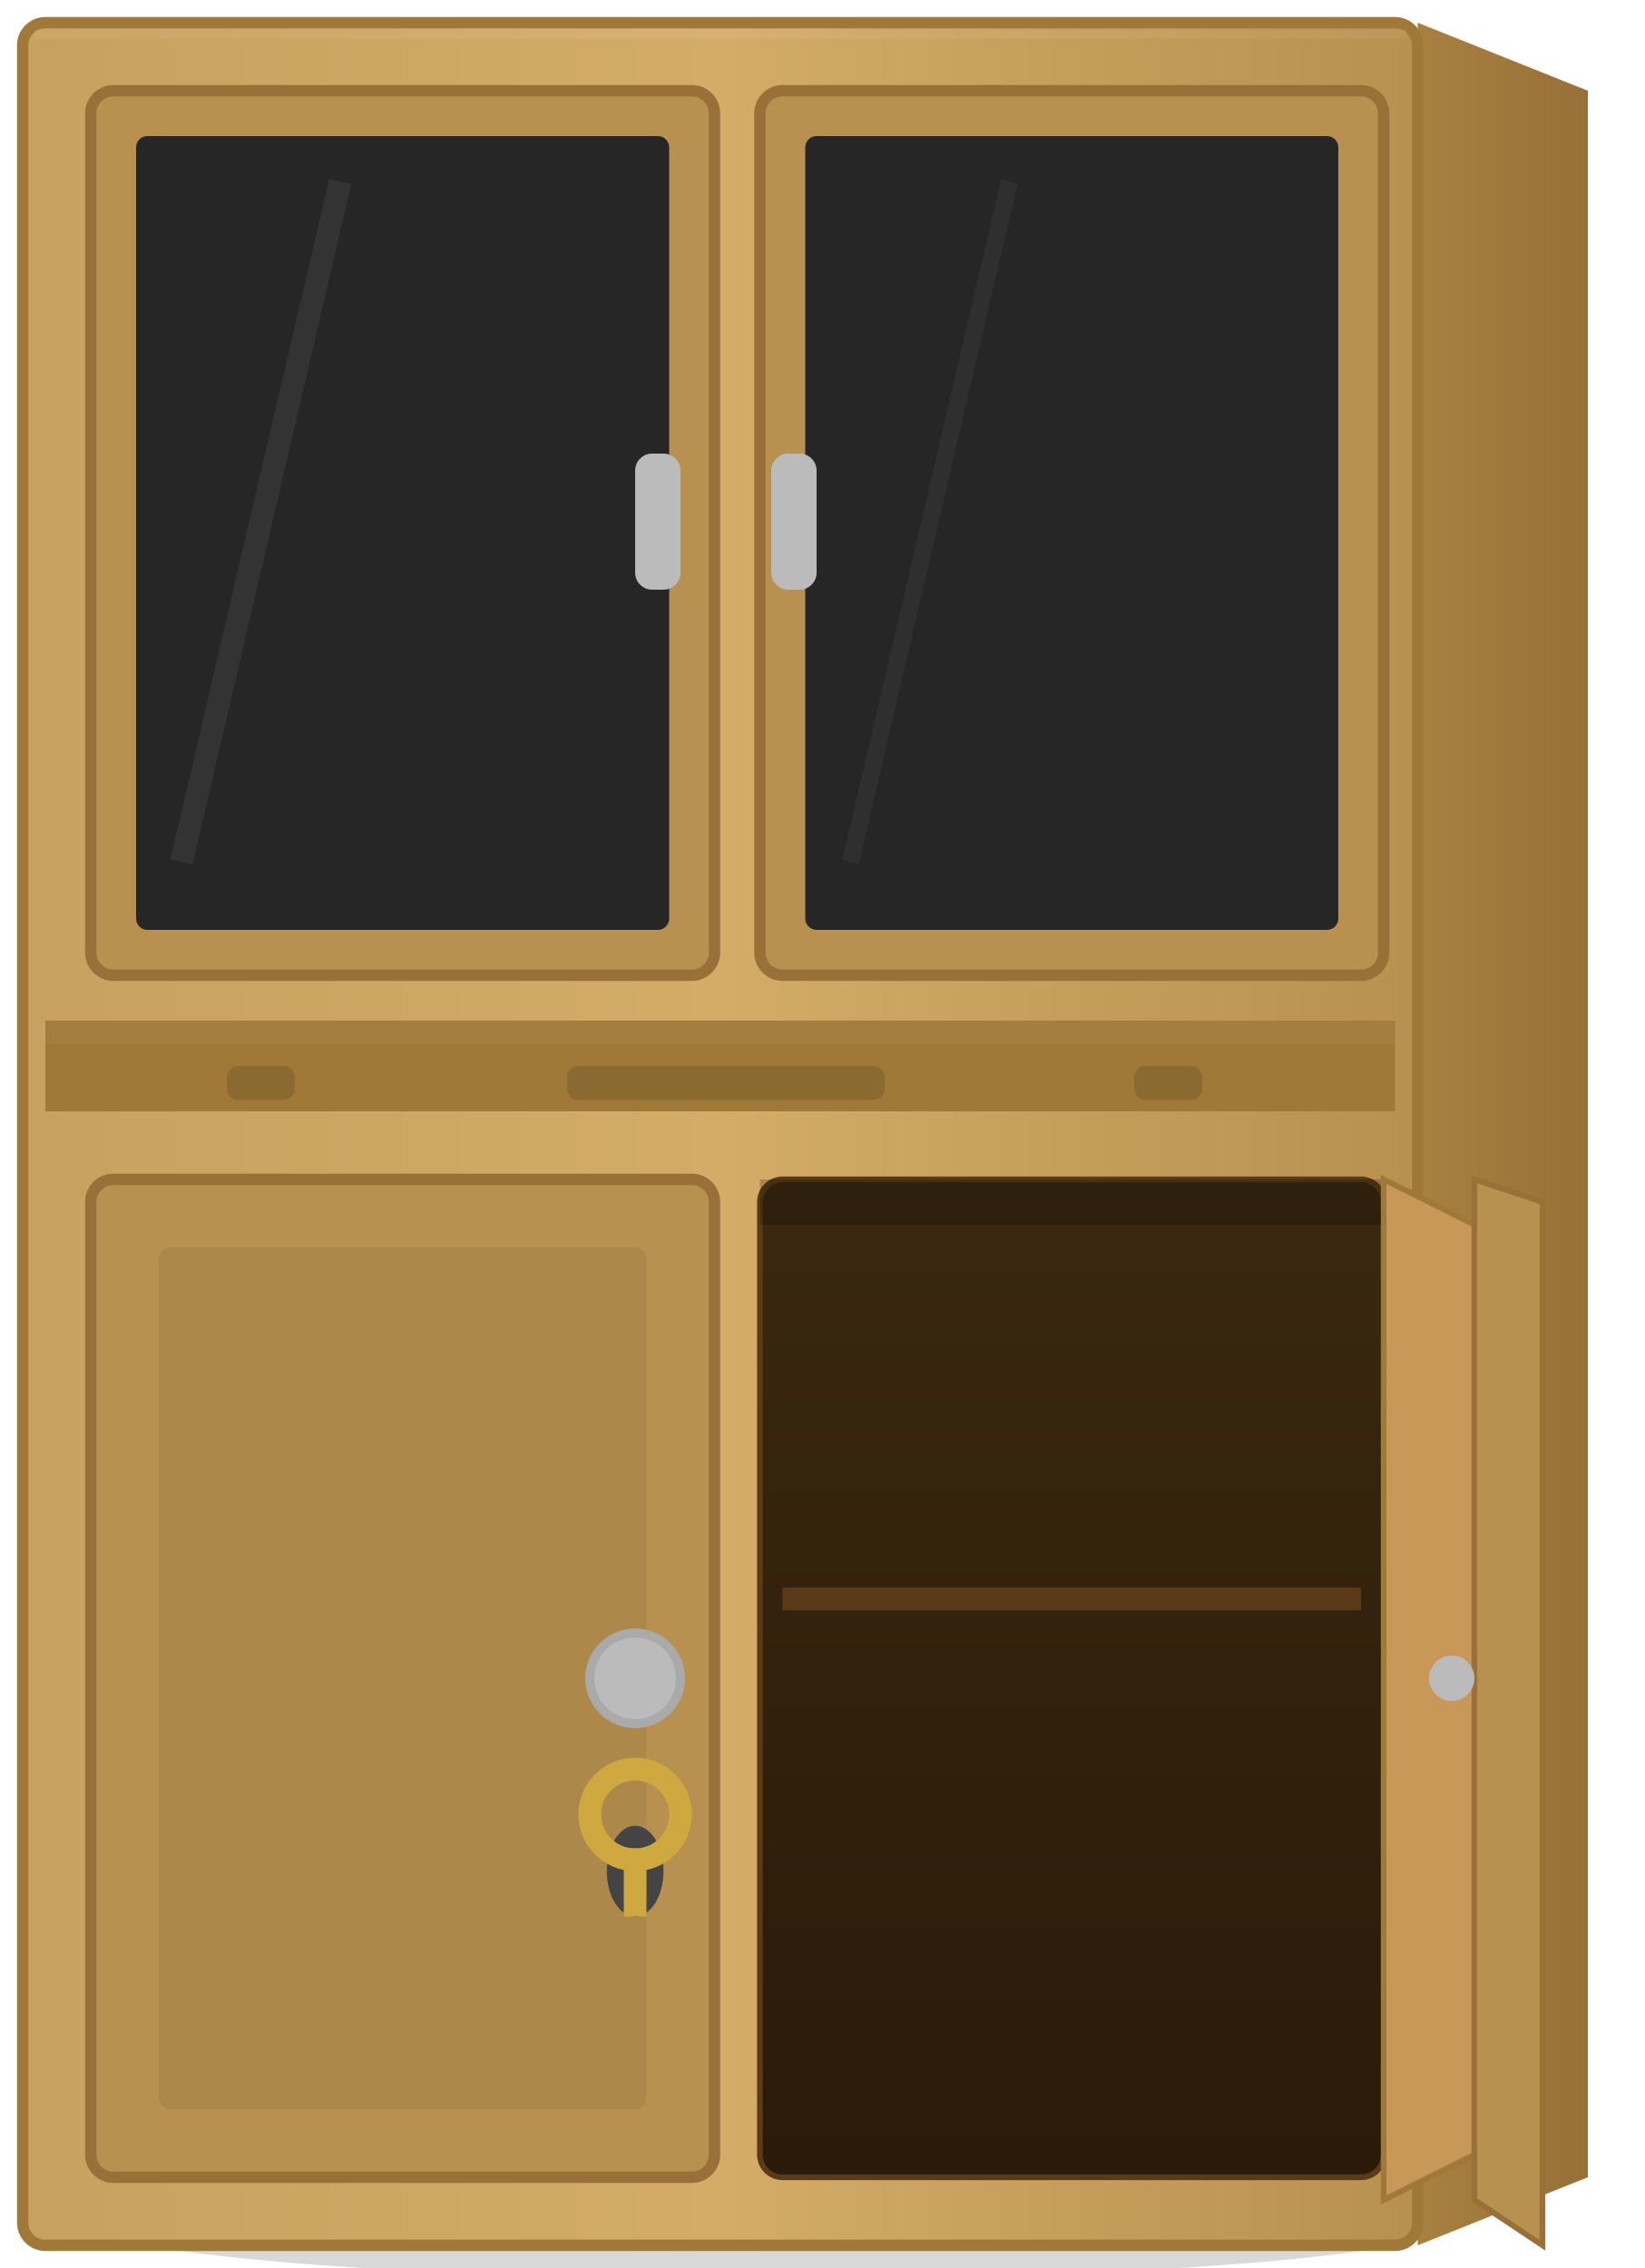
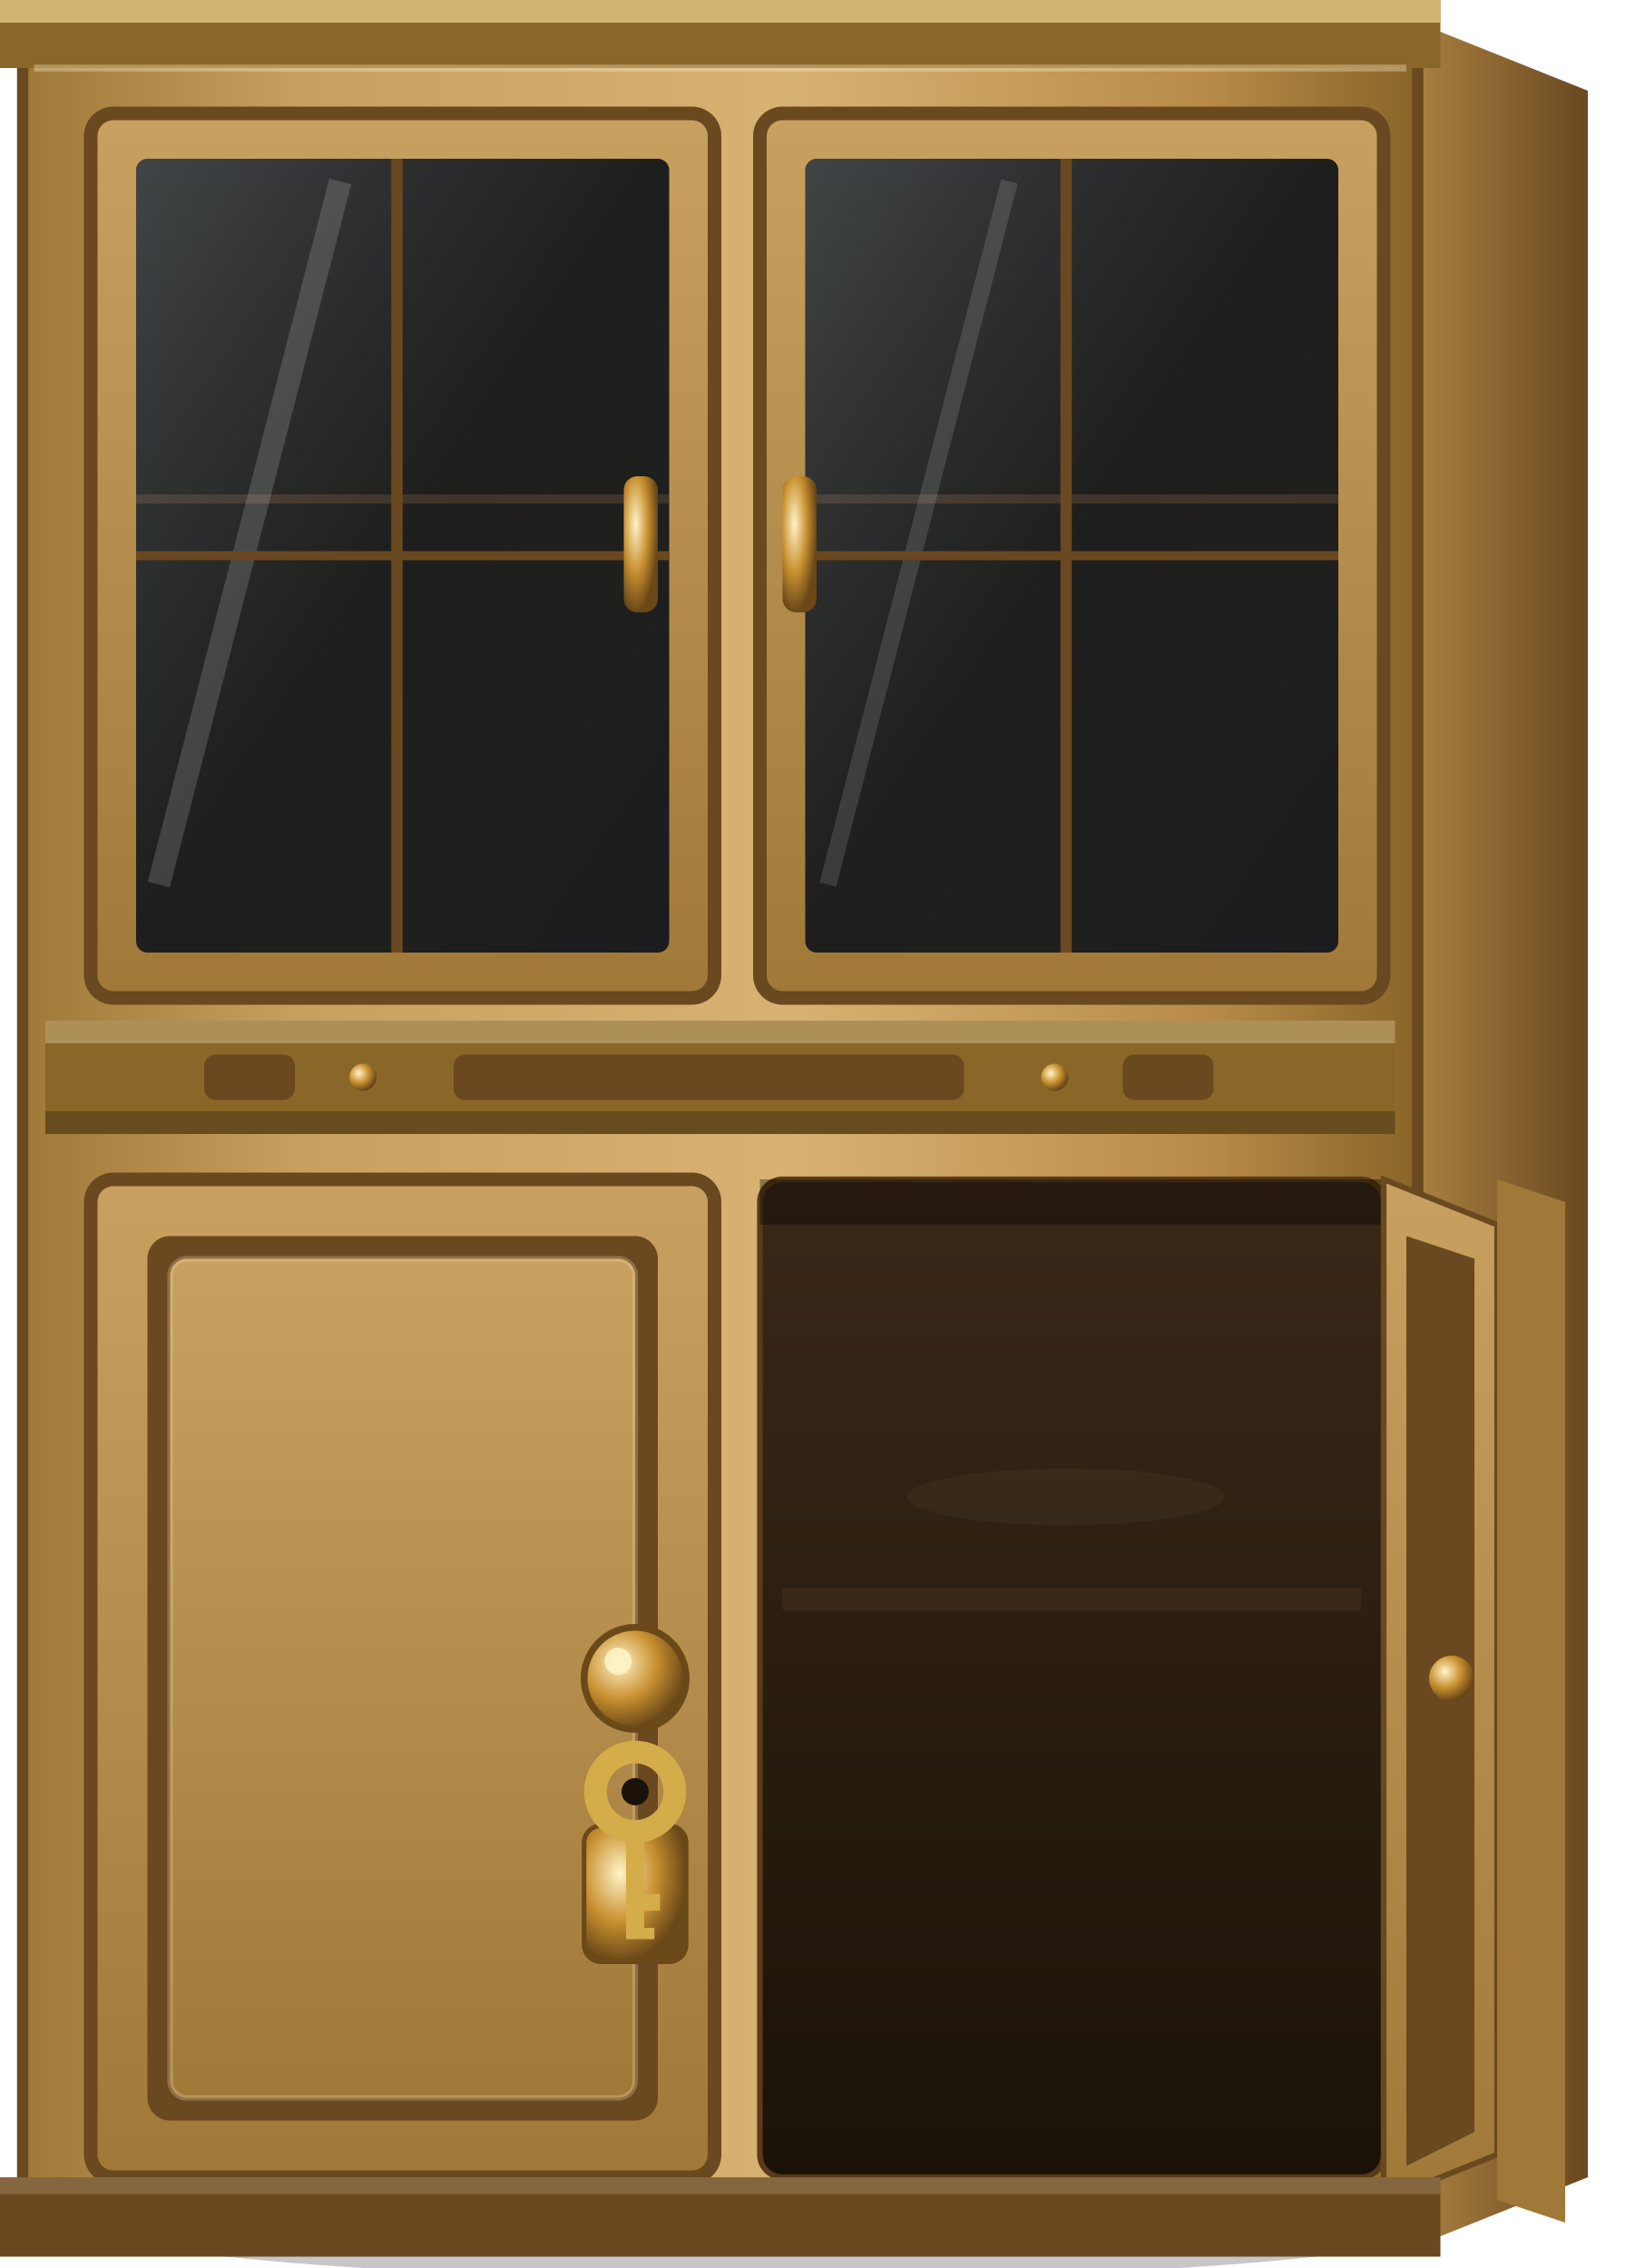
<svg xmlns="http://www.w3.org/2000/svg" width="145" height="200">
  <defs>
-     <linearGradient id="cabf6" x1="0" y1="0" x2="1" y2="0">
+     <linearGradient id="cabf" x1="0" y1="0" x2="1" y2="0">
+       <stop offset="0%" stop-color="#a07a38" />
+       <stop offset="20%" stop-color="#c8a060" />
+       <stop offset="55%" stop-color="#d8b272" />
+       <stop offset="85%" stop-color="#b88c48" />
+       <stop offset="100%" stop-color="#8a6628" />
+     </linearGradient>
+     <linearGradient id="cabs" x1="0" y1="0" x2="1" y2="0">
+       <stop offset="0%" stop-color="#a88040" />
+       <stop offset="100%" stop-color="#6a4820" />
+     </linearGradient>
+     <linearGradient id="cabDoor" x1="0" y1="0" x2="0" y2="1">
      <stop offset="0%" stop-color="#c8a060" />
-       <stop offset="50%" stop-color="#d4ac68" />
-       <stop offset="100%" stop-color="#b89050" />
+       <stop offset="100%" stop-color="#a07838" />
    </linearGradient>
-     <linearGradient id="cabs6" x1="0" y1="0" x2="1" y2="0">
-       <stop offset="0%" stop-color="#a88040" />
-       <stop offset="100%" stop-color="#987038" />
+     <linearGradient id="glassPane" x1="0" y1="0" x2="1" y2="1">
+       <stop offset="0%" stop-color="rgba(200,220,230,0.25)" />
+       <stop offset="50%" stop-color="rgba(140,160,180,0.08)" />
+       <stop offset="100%" stop-color="rgba(60,80,100,0.15)" />
    </linearGradient>
-     <linearGradient id="cabint6" x1="0" y1="0" x2="0" y2="1">
-       <stop offset="0%" stop-color="#3a2810" />
-       <stop offset="100%" stop-color="#2a1a08" />
+     <linearGradient id="cabInterior" x1="0" y1="0" x2="0" y2="1">
+       <stop offset="0%" stop-color="#3a2818" />
+       <stop offset="100%" stop-color="#1a1208" />
    </linearGradient>
+     <radialGradient id="brassKnob" cx="35%" cy="35%" r="65%">
+       <stop offset="0%" stop-color="#fff4c8" />
+       <stop offset="55%" stop-color="#c89030" />
+       <stop offset="100%" stop-color="#6a4818" />
+     </radialGradient>
  </defs>
-   <ellipse cx="68" cy="196" rx="60" ry="5" fill="rgba(0,0,0,0.15)" />
-   <polygon points="125,2 140,8 140,192 125,198" fill="url(#cabs6)" />
-   <rect x="2" y="2" width="123" height="196" rx="2" fill="url(#cabf6)" stroke="#a07838" stroke-width="1" />
-   <rect x="8" y="8" width="55" height="78" rx="2" fill="#b89050" stroke="#987038" stroke-width="1" />
-   <rect x="67" y="8" width="55" height="78" rx="2" fill="#b89050" stroke="#987038" stroke-width="1" />
-   <rect x="12" y="12" width="47" height="70" fill="#1a1818" rx="1" />
-   <rect x="71" y="12" width="47" height="70" fill="#1a1818" rx="1" />
-   <rect x="12" y="12" width="47" height="70" fill="rgba(180,200,210,0.08)" rx="1" />
-   <rect x="71" y="12" width="47" height="70" fill="rgba(180,200,210,0.08)" rx="1" />
-   <line x1="16" y1="76" x2="30" y2="16" stroke="rgba(255,255,255,0.06)" stroke-width="2" />
-   <line x1="75" y1="76" x2="89" y2="16" stroke="rgba(255,255,255,0.04)" stroke-width="1.5" />
-   <rect x="56" y="40" width="4" height="12" rx="1.5" fill="#bbb" />
-   <rect x="68" y="40" width="4" height="12" rx="1.5" fill="#bbb" />
-   <rect x="4" y="90" width="119" height="8" fill="#a07838" />
-   <rect x="4" y="90" width="119" height="2" fill="rgba(255,255,255,0.05)" />
-   <rect x="20" y="94" width="6" height="3" rx="1" fill="#8a6a30" />
-   <rect x="50" y="94" width="28" height="3" rx="1" fill="#8a6a30" />
-   <rect x="100" y="94" width="6" height="3" rx="1" fill="#8a6a30" />
-   <rect x="8" y="104" width="55" height="88" rx="2" fill="#b89050" stroke="#987038" stroke-width="1" />
-   <rect x="14" y="110" width="43" height="76" fill="rgba(0,0,0,0.06)" rx="1" />
-   <circle cx="56" cy="148" r="4" fill="#bbb" stroke="#aaa" stroke-width="0.8" />
-   <ellipse cx="56" cy="165" rx="2.5" ry="4" fill="#444" />
-   <circle cx="56" cy="160" r="4" fill="none" stroke="#d0a840" stroke-width="2" />
-   <rect x="55" y="163" width="2" height="6" fill="#d0a840" />
-   <rect x="67" y="104" width="55" height="88" rx="2" fill="url(#cabint6)" stroke="#5a3a18" stroke-width="0.5" />
-   <rect x="69" y="140" width="51" height="2" fill="#5a3a18" />
-   <rect x="67" y="104" width="55" height="4" fill="rgba(0,0,0,0.2)" />
-   <polygon points="122,104 130,108 130,190 122,194" fill="#c89858" stroke="#a07838" stroke-width="0.5" />
-   <polygon points="130,104 136,106 136,198 130,194" fill="#b89050" stroke="#987038" stroke-width="0.5" />
-   <circle cx="128" cy="148" r="2" fill="#bbb" />
-   <line x1="3" y1="3" x2="124" y2="3" stroke="rgba(255,255,255,0.06)" stroke-width="0.8" />
+   <ellipse cx="68" cy="196" rx="60" ry="5" fill="rgba(0,0,0,0.22)" />
+   <polygon points="125,2 140,8 140,192 125,198" fill="url(#cabs)" />
+   <line x1="125" y1="2" x2="125" y2="198" stroke="rgba(0,0,0,0.25)" stroke-width="0.8" />
+   <rect x="2" y="2" width="123" height="196" rx="2" fill="url(#cabf)" stroke="#6a4820" stroke-width="1" />
+   <rect x="0" y="0" width="127" height="6" fill="#8a6628" />
+   <rect x="0" y="0" width="127" height="2" fill="#d4b472" />
+   <rect x="8" y="10" width="55" height="78" rx="2" fill="url(#cabDoor)" stroke="#6a4820" stroke-width="1.2" />
+   <rect x="67" y="10" width="55" height="78" rx="2" fill="url(#cabDoor)" stroke="#6a4820" stroke-width="1.2" />
+   <rect x="12" y="14" width="47" height="70" fill="#151310" rx="1" />
+   <rect x="71" y="14" width="47" height="70" fill="#151310" rx="1" />
+   <line x1="12" y1="44" x2="59" y2="44" stroke="rgba(120,90,60,0.35)" stroke-width="0.8" />
+   <line x1="71" y1="44" x2="118" y2="44" stroke="rgba(120,90,60,0.35)" stroke-width="0.8" />
+   <rect x="12" y="14" width="47" height="70" fill="url(#glassPane)" rx="1" />
+   <rect x="71" y="14" width="47" height="70" fill="url(#glassPane)" rx="1" />
+   <path d="M14 78 L30 16" stroke="rgba(255,255,255,0.22)" stroke-width="2" fill="none" opacity="0.7" />
+   <path d="M73 78 L89 16" stroke="rgba(255,255,255,0.18)" stroke-width="1.5" fill="none" opacity="0.7" />
+   <line x1="35" y1="14" x2="35" y2="84" stroke="#6a4820" stroke-width="1" />
+   <line x1="12" y1="49" x2="59" y2="49" stroke="#6a4820" stroke-width="0.8" />
+   <line x1="94" y1="14" x2="94" y2="84" stroke="#6a4820" stroke-width="1" />
+   <line x1="71" y1="49" x2="118" y2="49" stroke="#6a4820" stroke-width="0.8" />
+   <rect x="55" y="42" width="3" height="12" rx="1.2" fill="url(#brassKnob)" />
+   <rect x="69" y="42" width="3" height="12" rx="1.2" fill="url(#brassKnob)" />
+   <rect x="4" y="90" width="119" height="10" fill="#8a6628" />
+   <rect x="4" y="90" width="119" height="2" fill="rgba(255,240,200,0.3)" />
+   <rect x="4" y="98" width="119" height="2" fill="rgba(0,0,0,0.25)" />
+   <rect x="18" y="93" width="8" height="4" rx="1" fill="#6a4820" />
+   <rect x="40" y="93" width="45" height="4" rx="1" fill="#6a4820" />
+   <rect x="99" y="93" width="8" height="4" rx="1" fill="#6a4820" />
+   <circle cx="32" cy="95" r="1.2" fill="url(#brassKnob)" />
+   <circle cx="93" cy="95" r="1.2" fill="url(#brassKnob)" />
+   <rect x="8" y="104" width="55" height="88" rx="2" fill="url(#cabDoor)" stroke="#6a4820" stroke-width="1.2" />
+   <rect x="13" y="109" width="45" height="78" rx="2" fill="#6a4820" />
+   <rect x="15" y="111" width="41" height="74" rx="1.5" fill="url(#cabDoor)" stroke="rgba(255,230,180,0.25)" stroke-width="0.5" />
+   <circle cx="56" cy="148" r="4.5" fill="url(#brassKnob)" stroke="#6a4818" stroke-width="0.6" />
+   <circle cx="54.5" cy="146.5" r="1.2" fill="#fff4c8" opacity="0.85" />
+   <rect x="51.5" y="161" width="9" height="12" rx="1.5" fill="url(#brassKnob)" stroke="#6a4818" stroke-width="0.4" />
+   <circle cx="56" cy="158" r="3.5" fill="none" stroke="#d4ac4a" stroke-width="2" />
+   <circle cx="56" cy="158" r="1.2" fill="#1a1208" />
+   <rect x="55.2" y="161" width="1.6" height="9" fill="#d4ac4a" />
+   <rect x="55.2" y="167" width="3" height="1.5" fill="#d4ac4a" />
+   <rect x="55.2" y="170" width="2.5" height="1" fill="#d4ac4a" />
+   <rect x="67" y="104" width="55" height="88" rx="2" fill="url(#cabInterior)" stroke="#5a3a18" stroke-width="0.5" />
+   <rect x="69" y="140" width="51" height="2" fill="#3a2818" />
+   <rect x="67" y="104" width="55" height="4" fill="rgba(0,0,0,0.35)" />
+   <ellipse cx="94" cy="132" rx="14" ry="2.5" fill="rgba(255,230,180,0.04)" />
+   <polygon points="122,104 132,108 132,190 122,194" fill="url(#cabDoor)" stroke="#6a4820" stroke-width="0.5" />
+   <polygon points="132,104 138,106 138,196 132,194" fill="#a07838" />
+   <polygon points="124,109 130,111 130,188 124,191" fill="#6a4820" />
+   <circle cx="128" cy="148" r="2" fill="url(#brassKnob)" />
+   <line x1="3" y1="6" x2="124" y2="6" stroke="rgba(255,240,200,0.35)" stroke-width="0.6" />
+   <rect x="0" y="192" width="127" height="7" fill="#6a4820" />
+   <rect x="0" y="192" width="127" height="1.5" fill="rgba(255,240,200,0.18)" />
</svg>
